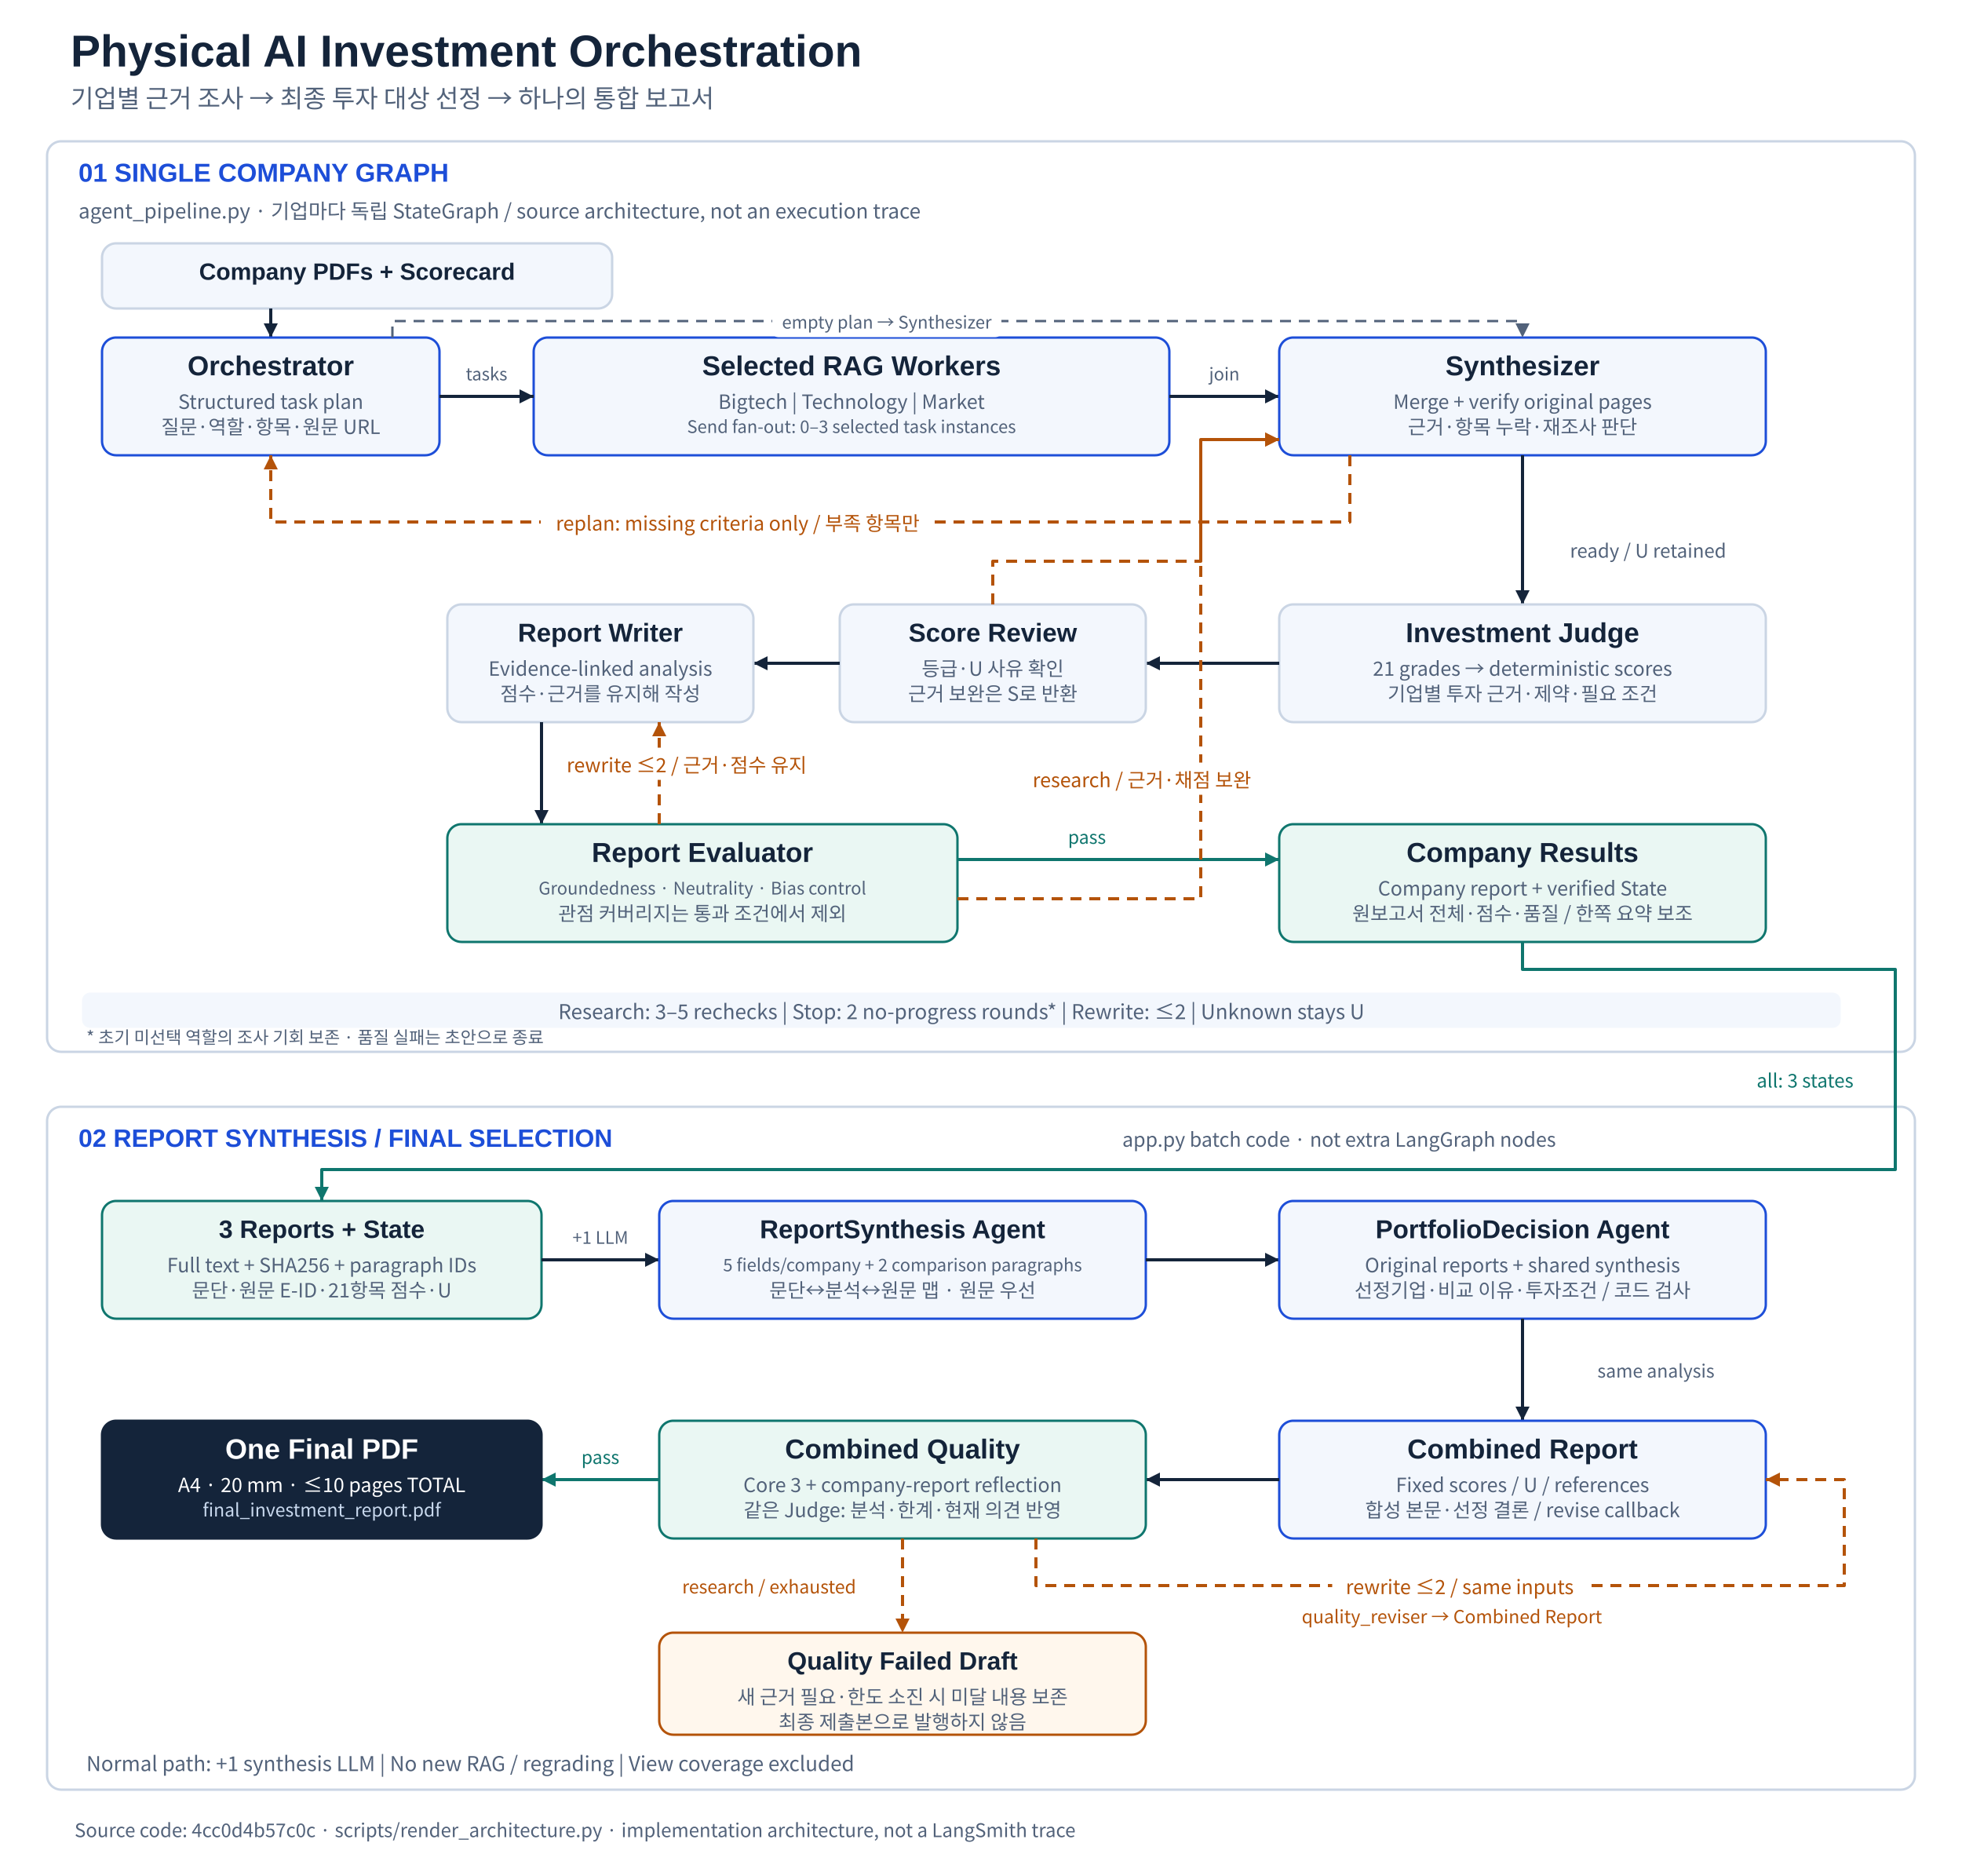
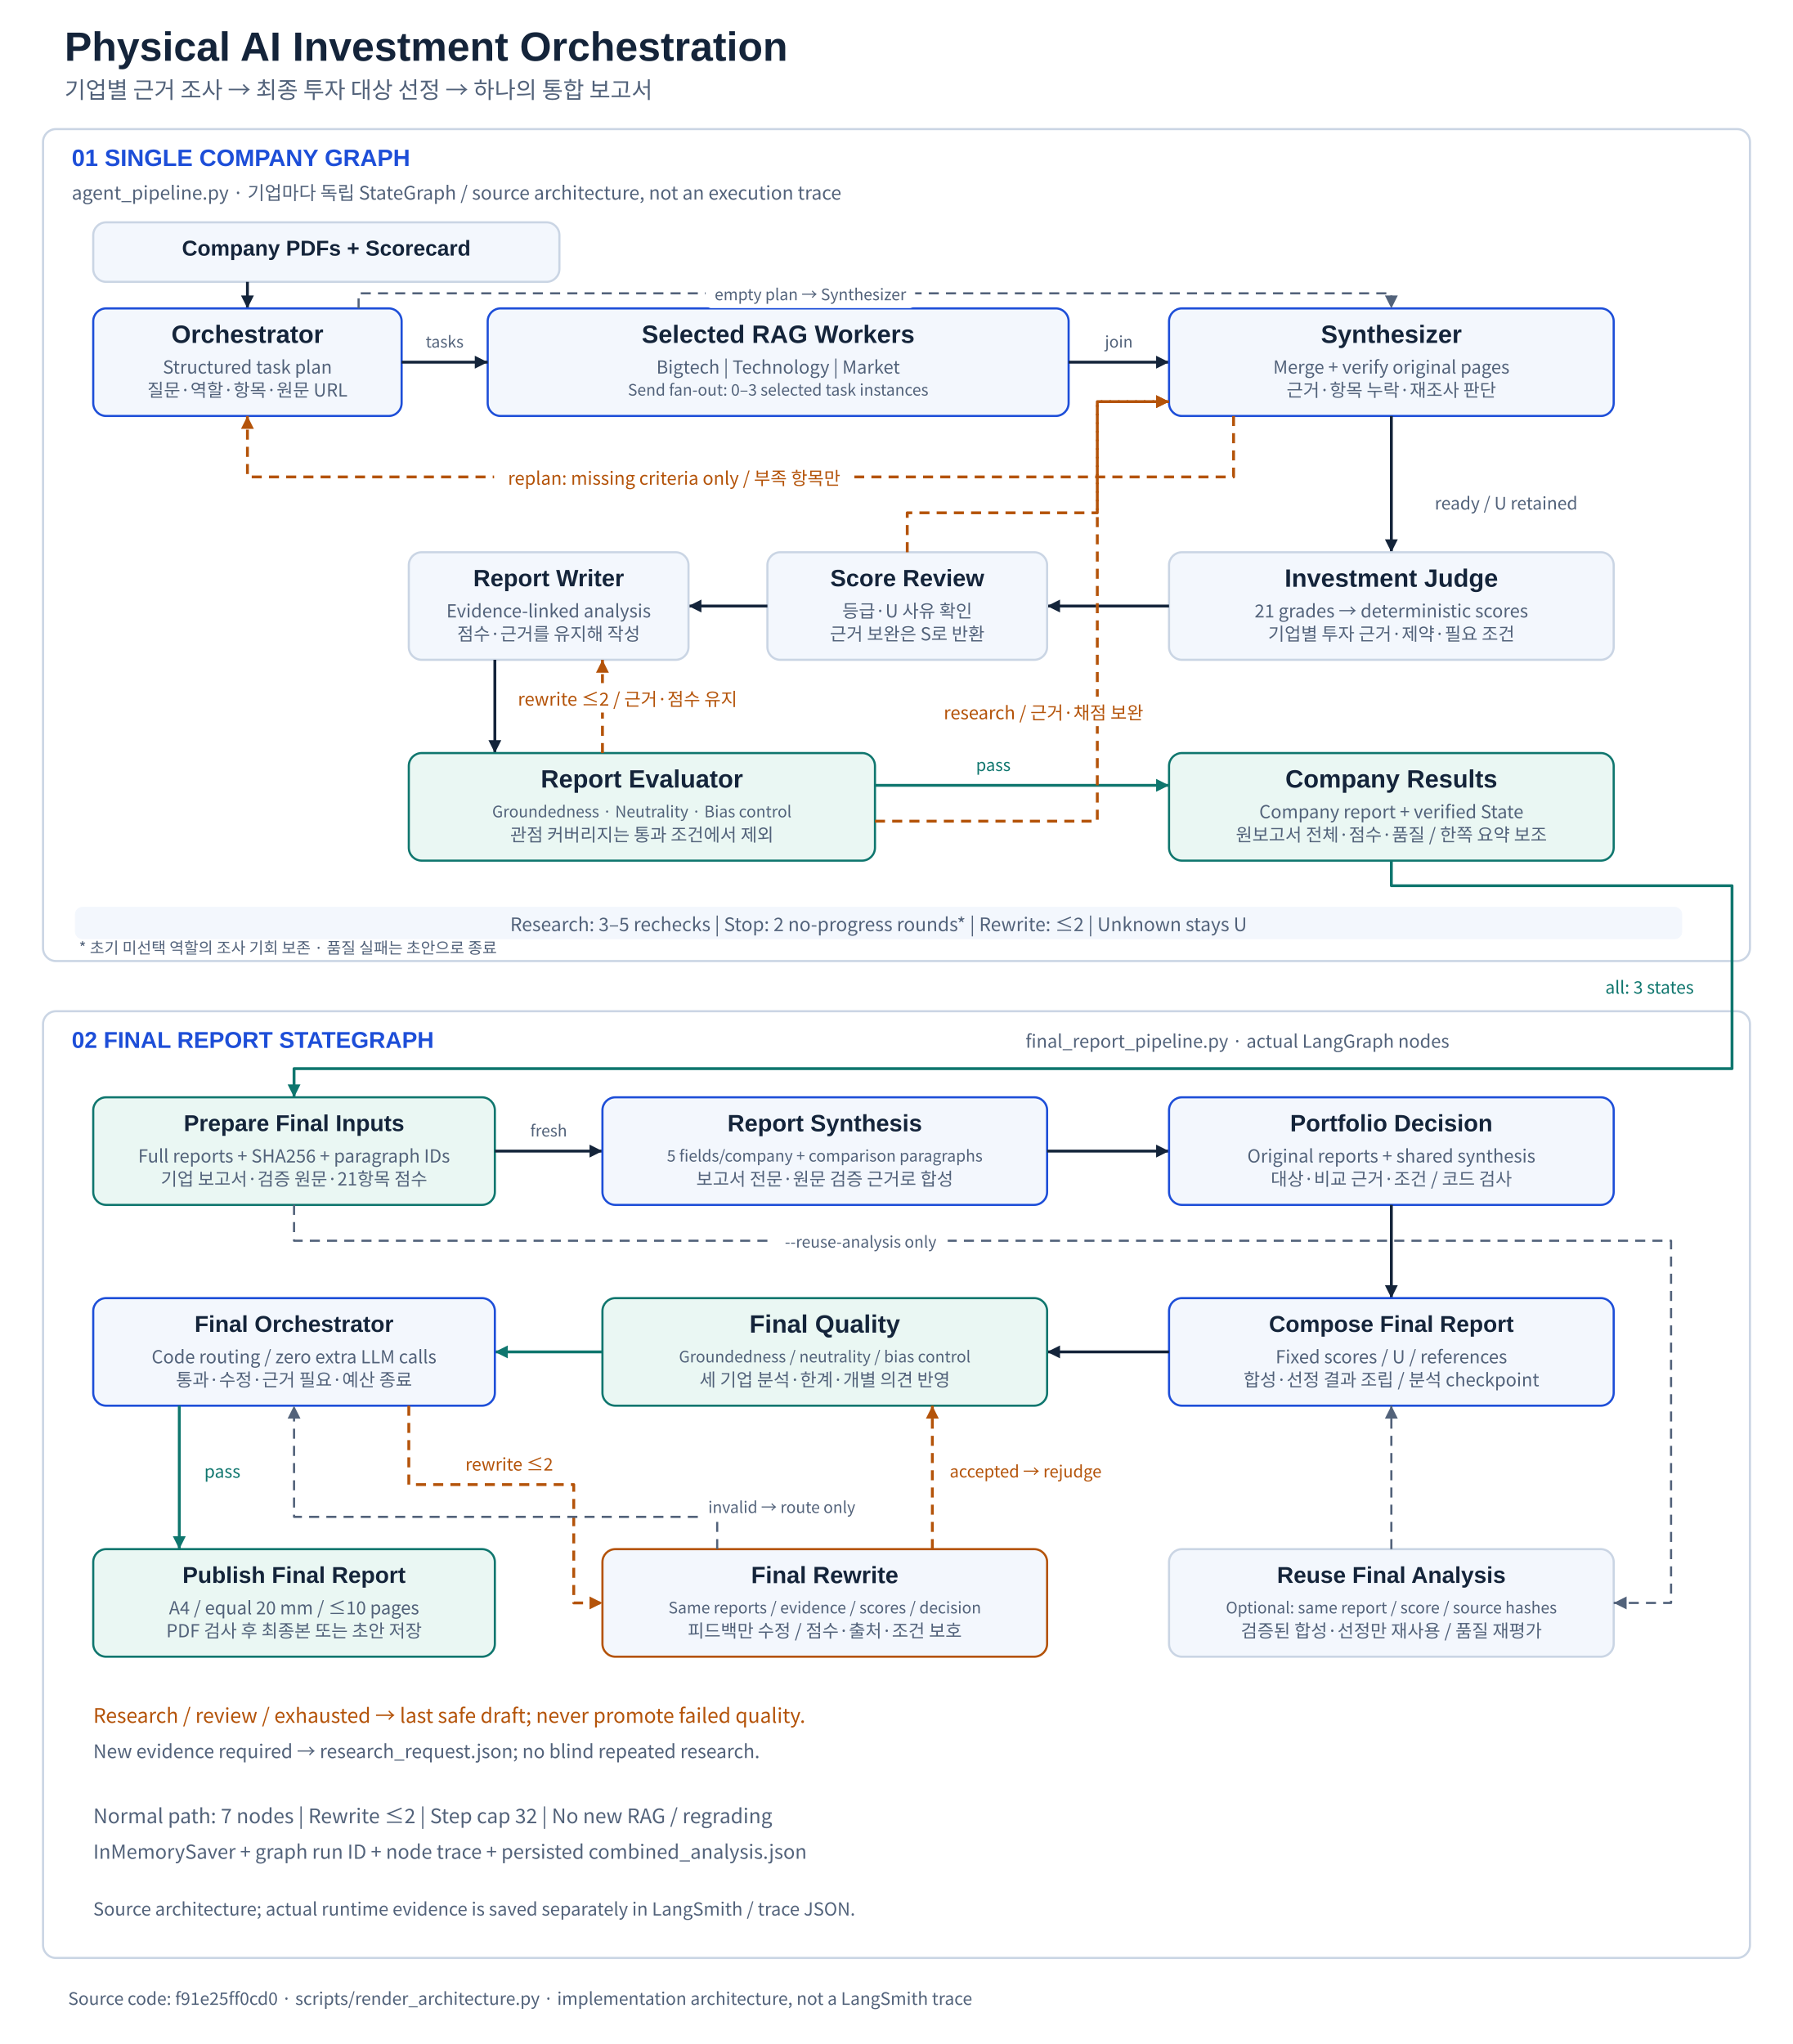
- <svg xmlns="http://www.w3.org/2000/svg" width="2500" height="2390" viewBox="0 0 2500 2390" role="img">
-   <rect width="2500" height="2390" fill="white" />
+ <svg xmlns="http://www.w3.org/2000/svg" width="2500" height="2850" viewBox="0 0 2500 2850" role="img">
+   <rect width="2500" height="2850" fill="white" />
  <text x="90" y="65" fill="#14243A" font-family="Arial, sans-serif" font-size="57" font-weight="700" text-anchor="start" dominant-baseline="central">Physical AI Investment Orchestration</text>
  <text x="90" y="123" fill="#52627A" font-family="AppleGothic, NanumGothic, Noto Sans CJK KR, sans-serif" font-size="32" font-weight="400" text-anchor="start" dominant-baseline="central">기업별 근거 조사 → 최종 투자 대상 선정 → 하나의 통합 보고서</text>
  <rect x="60" y="180" width="2380" height="1160" rx="18" fill="white" stroke="#CAD5E4" stroke-width="3" />
  <text x="100" y="220" fill="#1D4ED8" font-family="Arial, sans-serif" font-size="33" font-weight="700" text-anchor="start" dominant-baseline="central">01  SINGLE COMPANY GRAPH</text>
  <text x="100" y="267" fill="#52627A" font-family="AppleGothic, NanumGothic, Noto Sans CJK KR, sans-serif" font-size="26" font-weight="400" text-anchor="start" dominant-baseline="central">agent_pipeline.py · 기업마다 독립 StateGraph / source architecture, not an execution trace</text>
  <rect x="130" y="310" width="650" height="83" rx="18" fill="#F3F7FD" stroke="#CAD5E4" stroke-width="3" />
  <text x="455.0" y="346" fill="#14243A" font-family="Arial, sans-serif" font-size="30" font-weight="700" text-anchor="middle" dominant-baseline="central">Company PDFs + Scorecard</text>
  <polyline points="345,393 345,430" fill="none" stroke="#14243A" stroke-width="4" stroke-linejoin="round" />
  <polygon points="345,430 354.0,412.0 336.0,412.0" fill="#14243A" />
  <rect x="130" y="430" width="430" height="150" rx="18" fill="#F3F7FD" stroke="#1D4ED8" stroke-width="3" />
  <text x="345.0" y="466" fill="#14243A" font-family="Arial, sans-serif" font-size="35" font-weight="700" text-anchor="middle" dominant-baseline="central">Orchestrator</text>
  <text x="345.0" y="510" fill="#52627A" font-family="AppleGothic, NanumGothic, Noto Sans CJK KR, sans-serif" font-size="25" font-weight="400" text-anchor="middle" dominant-baseline="central">Structured task plan</text>
  <text x="345.0" y="542" fill="#52627A" font-family="AppleGothic, NanumGothic, Noto Sans CJK KR, sans-serif" font-size="25" font-weight="400" text-anchor="middle" dominant-baseline="central">질문·역할·항목·원문 URL</text>
  <rect x="680" y="430" width="810" height="150" rx="18" fill="#F3F7FD" stroke="#1D4ED8" stroke-width="3" />
  <text x="1085.0" y="466" fill="#14243A" font-family="Arial, sans-serif" font-size="35" font-weight="700" text-anchor="middle" dominant-baseline="central">Selected RAG Workers</text>
  <text x="1085.0" y="510" fill="#52627A" font-family="AppleGothic, NanumGothic, Noto Sans CJK KR, sans-serif" font-size="25" font-weight="400" text-anchor="middle" dominant-baseline="central">Bigtech   |   Technology   |   Market</text>
  <text x="1085.0" y="542" fill="#52627A" font-family="AppleGothic, NanumGothic, Noto Sans CJK KR, sans-serif" font-size="22" font-weight="400" text-anchor="middle" dominant-baseline="central">Send fan-out: 0–3 selected task instances</text>
  <polyline points="560,505 680,505" fill="none" stroke="#14243A" stroke-width="4" stroke-linejoin="round" />
  <polygon points="680,505 662.0,496.0 662.0,514.0" fill="#14243A" />
  <rect x="579.5" y="455" width="81" height="40" rx="7" fill="white" stroke="white" stroke-width="1" />
  <text x="620" y="475" fill="#52627A" font-family="AppleGothic, NanumGothic, Noto Sans CJK KR, sans-serif" font-size="22" font-weight="400" text-anchor="middle" dominant-baseline="central">tasks</text>
  <polyline points="1490,505 1630,505" fill="none" stroke="#14243A" stroke-width="4" stroke-linejoin="round" />
  <polygon points="1630,505 1612.0,496.0 1612.0,514.0" fill="#14243A" />
  <rect x="1528.5" y="455" width="63" height="40" rx="7" fill="white" stroke="white" stroke-width="1" />
  <text x="1560" y="475" fill="#52627A" font-family="AppleGothic, NanumGothic, Noto Sans CJK KR, sans-serif" font-size="22" font-weight="400" text-anchor="middle" dominant-baseline="central">join</text>
  <rect x="1630" y="430" width="620" height="150" rx="18" fill="#F3F7FD" stroke="#1D4ED8" stroke-width="3" />
  <text x="1940.0" y="466" fill="#14243A" font-family="Arial, sans-serif" font-size="35" font-weight="700" text-anchor="middle" dominant-baseline="central">Synthesizer</text>
  <text x="1940.0" y="510" fill="#52627A" font-family="AppleGothic, NanumGothic, Noto Sans CJK KR, sans-serif" font-size="25" font-weight="400" text-anchor="middle" dominant-baseline="central">Merge + verify original pages</text>
  <text x="1940.0" y="542" fill="#52627A" font-family="AppleGothic, NanumGothic, Noto Sans CJK KR, sans-serif" font-size="25" font-weight="400" text-anchor="middle" dominant-baseline="central">근거·항목 누락·재조사 판단</text>
  <polyline points="500,430 500,409 1940,409 1940,430" fill="none" stroke="#52627A" stroke-width="3" stroke-linejoin="round" stroke-dasharray="14 10" />
  <polygon points="1940,430 1949.0,412.0 1931.0,412.0" fill="#52627A" />
  <rect x="984.5" y="389" width="291" height="40" rx="7" fill="white" stroke="white" stroke-width="1" />
  <text x="1130" y="409" fill="#52627A" font-family="AppleGothic, NanumGothic, Noto Sans CJK KR, sans-serif" font-size="22" font-weight="400" text-anchor="middle" dominant-baseline="central">empty plan → Synthesizer</text>
  <polyline points="1940,580 1940,770" fill="none" stroke="#14243A" stroke-width="4" stroke-linejoin="round" />
  <polygon points="1940,770 1949.0,752.0 1931.0,752.0" fill="#14243A" />
  <rect x="1985.5" y="680" width="229" height="40" rx="7" fill="white" stroke="white" stroke-width="1" />
  <text x="2100" y="700" fill="#52627A" font-family="AppleGothic, NanumGothic, Noto Sans CJK KR, sans-serif" font-size="24" font-weight="400" text-anchor="middle" dominant-baseline="central">ready / U retained</text>
  <rect x="1630" y="770" width="620" height="150" rx="18" fill="#F3F7FD" stroke="#CAD5E4" stroke-width="3" />
  <text x="1940.0" y="806" fill="#14243A" font-family="Arial, sans-serif" font-size="35" font-weight="700" text-anchor="middle" dominant-baseline="central">Investment Judge</text>
  <text x="1940.0" y="850" fill="#52627A" font-family="AppleGothic, NanumGothic, Noto Sans CJK KR, sans-serif" font-size="25" font-weight="400" text-anchor="middle" dominant-baseline="central">21 grades → deterministic scores</text>
  <text x="1940.0" y="882" fill="#52627A" font-family="AppleGothic, NanumGothic, Noto Sans CJK KR, sans-serif" font-size="25" font-weight="400" text-anchor="middle" dominant-baseline="central">기업별 투자 근거·제약·필요 조건</text>
  <polyline points="1630,845 1460,845" fill="none" stroke="#14243A" stroke-width="4" stroke-linejoin="round" />
  <polygon points="1460,845 1478.0,854.0 1478.0,836.0" fill="#14243A" />
  <rect x="1070" y="770" width="390" height="150" rx="18" fill="#F3F7FD" stroke="#CAD5E4" stroke-width="3" />
  <text x="1265.0" y="806" fill="#14243A" font-family="Arial, sans-serif" font-size="33" font-weight="700" text-anchor="middle" dominant-baseline="central">Score Review</text>
  <text x="1265.0" y="850" fill="#52627A" font-family="AppleGothic, NanumGothic, Noto Sans CJK KR, sans-serif" font-size="25" font-weight="400" text-anchor="middle" dominant-baseline="central">등급·U 사유 확인</text>
  <text x="1265.0" y="882" fill="#52627A" font-family="AppleGothic, NanumGothic, Noto Sans CJK KR, sans-serif" font-size="25" font-weight="400" text-anchor="middle" dominant-baseline="central">근거 보완은 S로 반환</text>
  <polyline points="1070,845 960,845" fill="none" stroke="#14243A" stroke-width="4" stroke-linejoin="round" />
  <polygon points="960,845 978.0,854.0 978.0,836.0" fill="#14243A" />
  <rect x="570" y="770" width="390" height="150" rx="18" fill="#F3F7FD" stroke="#CAD5E4" stroke-width="3" />
  <text x="765.0" y="806" fill="#14243A" font-family="Arial, sans-serif" font-size="33" font-weight="700" text-anchor="middle" dominant-baseline="central">Report Writer</text>
  <text x="765.0" y="850" fill="#52627A" font-family="AppleGothic, NanumGothic, Noto Sans CJK KR, sans-serif" font-size="25" font-weight="400" text-anchor="middle" dominant-baseline="central">Evidence-linked analysis</text>
  <text x="765.0" y="882" fill="#52627A" font-family="AppleGothic, NanumGothic, Noto Sans CJK KR, sans-serif" font-size="25" font-weight="400" text-anchor="middle" dominant-baseline="central">점수·근거를 유지해 작성</text>
  <polyline points="690,920 690,1050" fill="none" stroke="#14243A" stroke-width="4" stroke-linejoin="round" />
  <polygon points="690,1050 699.0,1032.0 681.0,1032.0" fill="#14243A" />
  <rect x="570" y="1050" width="650" height="150" rx="18" fill="#EAF7F3" stroke="#0F766E" stroke-width="3" />
  <text x="895.0" y="1086" fill="#14243A" font-family="Arial, sans-serif" font-size="35" font-weight="700" text-anchor="middle" dominant-baseline="central">Report Evaluator</text>
  <text x="895.0" y="1130" fill="#52627A" font-family="AppleGothic, NanumGothic, Noto Sans CJK KR, sans-serif" font-size="22" font-weight="400" text-anchor="middle" dominant-baseline="central">Groundedness · Neutrality · Bias control</text>
  <text x="895.0" y="1162" fill="#52627A" font-family="AppleGothic, NanumGothic, Noto Sans CJK KR, sans-serif" font-size="25" font-weight="400" text-anchor="middle" dominant-baseline="central">관점 커버리지는 통과 조건에서 제외</text>
  <polyline points="1220,1095 1630,1095" fill="none" stroke="#0F766E" stroke-width="4" stroke-linejoin="round" />
  <polygon points="1630,1095 1612.0,1086.0 1612.0,1104.0" fill="#0F766E" />
  <rect x="1347.0" y="1045" width="76" height="40" rx="7" fill="white" stroke="white" stroke-width="1" />
  <text x="1385" y="1065" fill="#0F766E" font-family="AppleGothic, NanumGothic, Noto Sans CJK KR, sans-serif" font-size="23" font-weight="400" text-anchor="middle" dominant-baseline="central">pass</text>
  <rect x="1630" y="1050" width="620" height="150" rx="18" fill="#EAF7F3" stroke="#0F766E" stroke-width="3" />
  <text x="1940.0" y="1086" fill="#14243A" font-family="Arial, sans-serif" font-size="35" font-weight="700" text-anchor="middle" dominant-baseline="central">Company Results</text>
  <text x="1940.0" y="1130" fill="#52627A" font-family="AppleGothic, NanumGothic, Noto Sans CJK KR, sans-serif" font-size="25" font-weight="400" text-anchor="middle" dominant-baseline="central">Company report + verified State</text>
  <text x="1940.0" y="1162" fill="#52627A" font-family="AppleGothic, NanumGothic, Noto Sans CJK KR, sans-serif" font-size="25" font-weight="400" text-anchor="middle" dominant-baseline="central">원보고서 전체·점수·품질 / 한쪽 요약 보조</text>
  <polyline points="1720,580 1720,665 345,665 345,580" fill="none" stroke="#B45309" stroke-width="4" stroke-linejoin="round" stroke-dasharray="14 10" />
  <polygon points="345,580 336.0,598.0 354.0,598.0" fill="#B45309" />
  <rect x="689.5" y="645" width="501" height="40" rx="7" fill="white" stroke="white" stroke-width="1" />
  <text x="940" y="665" fill="#B45309" font-family="AppleGothic, NanumGothic, Noto Sans CJK KR, sans-serif" font-size="25" font-weight="400" text-anchor="middle" dominant-baseline="central">replan: missing criteria only / 부족 항목만</text>
  <polyline points="1265,770 1265,715 1530,715 1530,560 1630,560" fill="none" stroke="#B45309" stroke-width="4" stroke-linejoin="round" stroke-dasharray="14 10" />
  <polygon points="1630,560 1612.0,551.0 1612.0,569.0" fill="#B45309" />
  <polyline points="1220,1145 1530,1145 1530,560 1630,560" fill="none" stroke="#B45309" stroke-width="4" stroke-linejoin="round" stroke-dasharray="14 10" />
  <polygon points="1630,560 1612.0,551.0 1612.0,569.0" fill="#B45309" />
  <rect x="1295.5" y="972" width="319" height="40" rx="7" fill="white" stroke="white" stroke-width="1" />
  <text x="1455" y="992" fill="#B45309" font-family="AppleGothic, NanumGothic, Noto Sans CJK KR, sans-serif" font-size="25" font-weight="400" text-anchor="middle" dominant-baseline="central">research / 근거·채점 보완</text>
  <polyline points="840,1050 840,972 840,920" fill="none" stroke="#B45309" stroke-width="4" stroke-linejoin="round" stroke-dasharray="14 10" />
  <polygon points="840,920 831.0,938.0 849.0,938.0" fill="#B45309" />
  <rect x="699.5" y="953" width="351" height="40" rx="7" fill="white" stroke="white" stroke-width="1" />
  <text x="875" y="973" fill="#B45309" font-family="AppleGothic, NanumGothic, Noto Sans CJK KR, sans-serif" font-size="25" font-weight="400" text-anchor="middle" dominant-baseline="central">rewrite ≤2 / 근거·점수 유지</text>
  <rect x="105" y="1265" width="2240" height="44" rx="10" fill="#F3F7FD" stroke="#F3F7FD" stroke-width="1" />
  <text x="1225" y="1287" fill="#52627A" font-family="AppleGothic, NanumGothic, Noto Sans CJK KR, sans-serif" font-size="26" font-weight="400" text-anchor="middle" dominant-baseline="central">Research: 3–5 rechecks  |  Stop: 2 no-progress rounds*  |  Rewrite: ≤2  |  Unknown stays U</text>
  <text x="110" y="1320" fill="#52627A" font-family="AppleGothic, NanumGothic, Noto Sans CJK KR, sans-serif" font-size="22" font-weight="400" text-anchor="start" dominant-baseline="central">* 초기 미선택 역할의 조사 기회 보존 · 품질 실패는 초안으로 종료</text>
-   <rect x="60" y="1410" width="2380" height="870" rx="18" fill="white" stroke="#CAD5E4" stroke-width="3" />
-   <text x="100" y="1450" fill="#1D4ED8" font-family="Arial, sans-serif" font-size="32" font-weight="700" text-anchor="start" dominant-baseline="central">02  REPORT SYNTHESIS / FINAL SELECTION</text>
-   <text x="1430" y="1450" fill="#52627A" font-family="AppleGothic, NanumGothic, Noto Sans CJK KR, sans-serif" font-size="25" font-weight="400" text-anchor="start" dominant-baseline="central">app.py batch code · not extra LangGraph nodes</text>
+   <rect x="60" y="1410" width="2380" height="1320" rx="18" fill="white" stroke="#CAD5E4" stroke-width="3" />
+   <text x="100" y="1450" fill="#1D4ED8" font-family="Arial, sans-serif" font-size="32" font-weight="700" text-anchor="start" dominant-baseline="central">02  FINAL REPORT STATEGRAPH</text>
+   <text x="1430" y="1450" fill="#52627A" font-family="AppleGothic, NanumGothic, Noto Sans CJK KR, sans-serif" font-size="25" font-weight="400" text-anchor="start" dominant-baseline="central">final_report_pipeline.py · actual LangGraph nodes</text>
  <polyline points="1940,1200 1940,1235 2415,1235 2415,1490 410,1490 410,1530" fill="none" stroke="#0F766E" stroke-width="4" stroke-linejoin="round" />
  <polygon points="410,1530 419.0,1512.0 401.0,1512.0" fill="#0F766E" />
  <rect x="2219.5" y="1355" width="161" height="40" rx="7" fill="white" stroke="white" stroke-width="1" />
  <text x="2300" y="1375" fill="#0F766E" font-family="AppleGothic, NanumGothic, Noto Sans CJK KR, sans-serif" font-size="24" font-weight="400" text-anchor="middle" dominant-baseline="central">all: 3 states</text>
  <rect x="130" y="1530" width="560" height="150" rx="18" fill="#EAF7F3" stroke="#0F766E" stroke-width="3" />
-   <text x="410.0" y="1566" fill="#14243A" font-family="Arial, sans-serif" font-size="32" font-weight="700" text-anchor="middle" dominant-baseline="central">3 Reports + State</text>
-   <text x="410.0" y="1610" fill="#52627A" font-family="AppleGothic, NanumGothic, Noto Sans CJK KR, sans-serif" font-size="25" font-weight="400" text-anchor="middle" dominant-baseline="central">Full text + SHA256 + paragraph IDs</text>
-   <text x="410.0" y="1642" fill="#52627A" font-family="AppleGothic, NanumGothic, Noto Sans CJK KR, sans-serif" font-size="25" font-weight="400" text-anchor="middle" dominant-baseline="central">문단·원문 E-ID·21항목 점수·U</text>
+   <text x="410.0" y="1566" fill="#14243A" font-family="Arial, sans-serif" font-size="32" font-weight="700" text-anchor="middle" dominant-baseline="central">Prepare Final Inputs</text>
+   <text x="410.0" y="1610" fill="#52627A" font-family="AppleGothic, NanumGothic, Noto Sans CJK KR, sans-serif" font-size="25" font-weight="400" text-anchor="middle" dominant-baseline="central">Full reports + SHA256 + paragraph IDs</text>
+   <text x="410.0" y="1642" fill="#52627A" font-family="AppleGothic, NanumGothic, Noto Sans CJK KR, sans-serif" font-size="25" font-weight="400" text-anchor="middle" dominant-baseline="central">기업 보고서·검증 원문·21항목 점수</text>
  <polyline points="690,1605 840,1605" fill="none" stroke="#14243A" stroke-width="4" stroke-linejoin="round" />
  <polygon points="840,1605 822.0,1596.0 822.0,1614.0" fill="#14243A" />
-   <rect x="710.5" y="1555" width="109" height="40" rx="7" fill="white" stroke="white" stroke-width="1" />
-   <text x="765" y="1575" fill="#52627A" font-family="AppleGothic, NanumGothic, Noto Sans CJK KR, sans-serif" font-size="22" font-weight="400" text-anchor="middle" dominant-baseline="central">+1 LLM</text>
+   <rect x="726.5" y="1555" width="77" height="40" rx="7" fill="white" stroke="white" stroke-width="1" />
+   <text x="765" y="1575" fill="#52627A" font-family="AppleGothic, NanumGothic, Noto Sans CJK KR, sans-serif" font-size="22" font-weight="400" text-anchor="middle" dominant-baseline="central">fresh</text>
  <rect x="840" y="1530" width="620" height="150" rx="18" fill="#F3F7FD" stroke="#1D4ED8" stroke-width="3" />
-   <text x="1150.0" y="1566" fill="#14243A" font-family="Arial, sans-serif" font-size="33" font-weight="700" text-anchor="middle" dominant-baseline="central">ReportSynthesis Agent</text>
-   <text x="1150.0" y="1610" fill="#52627A" font-family="AppleGothic, NanumGothic, Noto Sans CJK KR, sans-serif" font-size="22" font-weight="400" text-anchor="middle" dominant-baseline="central">5 fields/company + 2 comparison paragraphs</text>
-   <text x="1150.0" y="1642" fill="#52627A" font-family="AppleGothic, NanumGothic, Noto Sans CJK KR, sans-serif" font-size="25" font-weight="400" text-anchor="middle" dominant-baseline="central">문단↔분석↔원문 맵 · 원문 우선</text>
+   <text x="1150.0" y="1566" fill="#14243A" font-family="Arial, sans-serif" font-size="33" font-weight="700" text-anchor="middle" dominant-baseline="central">Report Synthesis</text>
+   <text x="1150.0" y="1610" fill="#52627A" font-family="AppleGothic, NanumGothic, Noto Sans CJK KR, sans-serif" font-size="22" font-weight="400" text-anchor="middle" dominant-baseline="central">5 fields/company + comparison paragraphs</text>
+   <text x="1150.0" y="1642" fill="#52627A" font-family="AppleGothic, NanumGothic, Noto Sans CJK KR, sans-serif" font-size="25" font-weight="400" text-anchor="middle" dominant-baseline="central">보고서 전문·원문 검증 근거로 합성</text>
  <polyline points="1460,1605 1630,1605" fill="none" stroke="#14243A" stroke-width="4" stroke-linejoin="round" />
  <polygon points="1630,1605 1612.0,1596.0 1612.0,1614.0" fill="#14243A" />
  <rect x="1630" y="1530" width="620" height="150" rx="18" fill="#F3F7FD" stroke="#1D4ED8" stroke-width="3" />
-   <text x="1940.0" y="1566" fill="#14243A" font-family="Arial, sans-serif" font-size="33" font-weight="700" text-anchor="middle" dominant-baseline="central">PortfolioDecision Agent</text>
+   <text x="1940.0" y="1566" fill="#14243A" font-family="Arial, sans-serif" font-size="33" font-weight="700" text-anchor="middle" dominant-baseline="central">Portfolio Decision</text>
  <text x="1940.0" y="1610" fill="#52627A" font-family="AppleGothic, NanumGothic, Noto Sans CJK KR, sans-serif" font-size="25" font-weight="400" text-anchor="middle" dominant-baseline="central">Original reports + shared synthesis</text>
-   <text x="1940.0" y="1642" fill="#52627A" font-family="AppleGothic, NanumGothic, Noto Sans CJK KR, sans-serif" font-size="25" font-weight="400" text-anchor="middle" dominant-baseline="central">선정기업·비교 이유·투자조건 / 코드 검사</text>
+   <text x="1940.0" y="1642" fill="#52627A" font-family="AppleGothic, NanumGothic, Noto Sans CJK KR, sans-serif" font-size="25" font-weight="400" text-anchor="middle" dominant-baseline="central">대상·비교 근거·조건 / 코드 검사</text>
  <polyline points="1940,1680 1940,1810" fill="none" stroke="#14243A" stroke-width="4" stroke-linejoin="round" />
  <polygon points="1940,1810 1949.0,1792.0 1931.0,1792.0" fill="#14243A" />
-   <rect x="2022.5" y="1725" width="175" height="40" rx="7" fill="white" stroke="white" stroke-width="1" />
-   <text x="2110" y="1745" fill="#52627A" font-family="AppleGothic, NanumGothic, Noto Sans CJK KR, sans-serif" font-size="23" font-weight="400" text-anchor="middle" dominant-baseline="central">same analysis</text>
  <rect x="1630" y="1810" width="620" height="150" rx="18" fill="#F3F7FD" stroke="#1D4ED8" stroke-width="3" />
-   <text x="1940.0" y="1846" fill="#14243A" font-family="Arial, sans-serif" font-size="35" font-weight="700" text-anchor="middle" dominant-baseline="central">Combined Report</text>
+   <text x="1940.0" y="1846" fill="#14243A" font-family="Arial, sans-serif" font-size="32" font-weight="700" text-anchor="middle" dominant-baseline="central">Compose Final Report</text>
  <text x="1940.0" y="1890" fill="#52627A" font-family="AppleGothic, NanumGothic, Noto Sans CJK KR, sans-serif" font-size="25" font-weight="400" text-anchor="middle" dominant-baseline="central">Fixed scores / U / references</text>
-   <text x="1940.0" y="1922" fill="#52627A" font-family="AppleGothic, NanumGothic, Noto Sans CJK KR, sans-serif" font-size="25" font-weight="400" text-anchor="middle" dominant-baseline="central">합성 본문·선정 결론 / revise callback</text>
+   <text x="1940.0" y="1922" fill="#52627A" font-family="AppleGothic, NanumGothic, Noto Sans CJK KR, sans-serif" font-size="25" font-weight="400" text-anchor="middle" dominant-baseline="central">합성·선정 결과 조립 / 분석 checkpoint</text>
  <polyline points="1630,1885 1460,1885" fill="none" stroke="#14243A" stroke-width="4" stroke-linejoin="round" />
  <polygon points="1460,1885 1478.0,1894.0 1478.0,1876.0" fill="#14243A" />
  <rect x="840" y="1810" width="620" height="150" rx="18" fill="#EAF7F3" stroke="#0F766E" stroke-width="3" />
-   <text x="1150.0" y="1846" fill="#14243A" font-family="Arial, sans-serif" font-size="35" font-weight="700" text-anchor="middle" dominant-baseline="central">Combined Quality</text>
-   <text x="1150.0" y="1890" fill="#52627A" font-family="AppleGothic, NanumGothic, Noto Sans CJK KR, sans-serif" font-size="25" font-weight="400" text-anchor="middle" dominant-baseline="central">Core 3 + company-report reflection</text>
-   <text x="1150.0" y="1922" fill="#52627A" font-family="AppleGothic, NanumGothic, Noto Sans CJK KR, sans-serif" font-size="25" font-weight="400" text-anchor="middle" dominant-baseline="central">같은 Judge: 분석·한계·현재 의견 반영</text>
+   <text x="1150.0" y="1846" fill="#14243A" font-family="Arial, sans-serif" font-size="35" font-weight="700" text-anchor="middle" dominant-baseline="central">Final Quality</text>
+   <text x="1150.0" y="1890" fill="#52627A" font-family="AppleGothic, NanumGothic, Noto Sans CJK KR, sans-serif" font-size="22" font-weight="400" text-anchor="middle" dominant-baseline="central">Groundedness / neutrality / bias control</text>
+   <text x="1150.0" y="1922" fill="#52627A" font-family="AppleGothic, NanumGothic, Noto Sans CJK KR, sans-serif" font-size="25" font-weight="400" text-anchor="middle" dominant-baseline="central">세 기업 분석·한계·개별 의견 반영</text>
  <polyline points="840,1885 690,1885" fill="none" stroke="#0F766E" stroke-width="4" stroke-linejoin="round" />
  <polygon points="690,1885 708.0,1894.0 708.0,1876.0" fill="#0F766E" />
-   <rect x="727.0" y="1835" width="76" height="40" rx="7" fill="white" stroke="white" stroke-width="1" />
-   <text x="765" y="1855" fill="#0F766E" font-family="AppleGothic, NanumGothic, Noto Sans CJK KR, sans-serif" font-size="23" font-weight="400" text-anchor="middle" dominant-baseline="central">pass</text>
-   <rect x="130" y="1810" width="560" height="150" rx="18" fill="#14243A" stroke="#14243A" stroke-width="3" />
-   <text x="410" y="1846" fill="white" font-family="Arial, sans-serif" font-size="36" font-weight="700" text-anchor="middle" dominant-baseline="central">One Final PDF</text>
-   <text x="410" y="1890" fill="white" font-family="AppleGothic, NanumGothic, Noto Sans CJK KR, sans-serif" font-size="25" font-weight="400" text-anchor="middle" dominant-baseline="central">A4 · 20 mm · ≤10 pages TOTAL</text>
-   <text x="410" y="1922" fill="#C8D8ED" font-family="AppleGothic, NanumGothic, Noto Sans CJK KR, sans-serif" font-size="23" font-weight="400" text-anchor="middle" dominant-baseline="central">final_investment_report.pdf</text>
-   <polyline points="1320,1960 1320,2020 2350,2020 2350,1885 2250,1885" fill="none" stroke="#B45309" stroke-width="4" stroke-linejoin="round" stroke-dasharray="14 10" />
-   <polygon points="2250,1885 2268.0,1894.0 2268.0,1876.0" fill="#B45309" />
-   <rect x="1698.0" y="2000" width="324" height="40" rx="7" fill="white" stroke="white" stroke-width="1" />
-   <text x="1860" y="2020" fill="#B45309" font-family="AppleGothic, NanumGothic, Noto Sans CJK KR, sans-serif" font-size="25" font-weight="400" text-anchor="middle" dominant-baseline="central">rewrite ≤2 / same inputs</text>
-   <text x="1850" y="2058" fill="#B45309" font-family="AppleGothic, NanumGothic, Noto Sans CJK KR, sans-serif" font-size="23" font-weight="400" text-anchor="middle" dominant-baseline="central">quality_reviser → Combined Report</text>
-   <polyline points="1150,1960 1150,2080" fill="none" stroke="#B45309" stroke-width="4" stroke-linejoin="round" stroke-dasharray="14 10" />
-   <polygon points="1150,2080 1159.0,2062.0 1141.0,2062.0" fill="#B45309" />
-   <rect x="854.0" y="2000" width="252" height="40" rx="7" fill="white" stroke="white" stroke-width="1" />
-   <text x="980" y="2020" fill="#B45309" font-family="AppleGothic, NanumGothic, Noto Sans CJK KR, sans-serif" font-size="23" font-weight="400" text-anchor="middle" dominant-baseline="central">research / exhausted</text>
-   <rect x="840" y="2080" width="620" height="130" rx="18" fill="#FFF7ED" stroke="#B45309" stroke-width="3" />
-   <text x="1150.0" y="2116" fill="#14243A" font-family="Arial, sans-serif" font-size="32" font-weight="700" text-anchor="middle" dominant-baseline="central">Quality Failed Draft</text>
-   <text x="1150.0" y="2160" fill="#52627A" font-family="AppleGothic, NanumGothic, Noto Sans CJK KR, sans-serif" font-size="25" font-weight="400" text-anchor="middle" dominant-baseline="central">새 근거 필요·한도 소진 시 미달 내용 보존</text>
-   <text x="1150.0" y="2192" fill="#52627A" font-family="AppleGothic, NanumGothic, Noto Sans CJK KR, sans-serif" font-size="25" font-weight="400" text-anchor="middle" dominant-baseline="central">최종 제출본으로 발행하지 않음</text>
-   <text x="110" y="2245" fill="#52627A" font-family="AppleGothic, NanumGothic, Noto Sans CJK KR, sans-serif" font-size="26" font-weight="400" text-anchor="start" dominant-baseline="central">Normal path: +1 synthesis LLM  |  No new RAG / regrading  |  View coverage excluded</text>
-   <text x="95" y="2330" fill="#52627A" font-family="AppleGothic, NanumGothic, Noto Sans CJK KR, sans-serif" font-size="24" font-weight="400" text-anchor="start" dominant-baseline="central">Source code: 4cc0d4b57c0c  ·  scripts/render_architecture.py  ·  implementation architecture, not a LangSmith trace</text>
+   <rect x="130" y="1810" width="560" height="150" rx="18" fill="#F3F7FD" stroke="#1D4ED8" stroke-width="3" />
+   <text x="410.0" y="1846" fill="#14243A" font-family="Arial, sans-serif" font-size="32" font-weight="700" text-anchor="middle" dominant-baseline="central">Final Orchestrator</text>
+   <text x="410.0" y="1890" fill="#52627A" font-family="AppleGothic, NanumGothic, Noto Sans CJK KR, sans-serif" font-size="25" font-weight="400" text-anchor="middle" dominant-baseline="central">Code routing / zero extra LLM calls</text>
+   <text x="410.0" y="1922" fill="#52627A" font-family="AppleGothic, NanumGothic, Noto Sans CJK KR, sans-serif" font-size="25" font-weight="400" text-anchor="middle" dominant-baseline="central">통과·수정·근거 필요·예산 종료</text>
+   <polyline points="250,1960 250,2160" fill="none" stroke="#0F766E" stroke-width="4" stroke-linejoin="round" />
+   <polygon points="250,2160 259.0,2142.0 241.0,2142.0" fill="#0F766E" />
+   <rect x="270.5" y="2030" width="79" height="40" rx="7" fill="white" stroke="white" stroke-width="1" />
+   <text x="310" y="2050" fill="#0F766E" font-family="AppleGothic, NanumGothic, Noto Sans CJK KR, sans-serif" font-size="24" font-weight="400" text-anchor="middle" dominant-baseline="central">pass</text>
+   <rect x="130" y="2160" width="560" height="150" rx="18" fill="#EAF7F3" stroke="#0F766E" stroke-width="3" />
+   <text x="410.0" y="2196" fill="#14243A" font-family="Arial, sans-serif" font-size="32" font-weight="700" text-anchor="middle" dominant-baseline="central">Publish Final Report</text>
+   <text x="410.0" y="2240" fill="#52627A" font-family="AppleGothic, NanumGothic, Noto Sans CJK KR, sans-serif" font-size="25" font-weight="400" text-anchor="middle" dominant-baseline="central">A4 / equal 20 mm / ≤10 pages</text>
+   <text x="410.0" y="2272" fill="#52627A" font-family="AppleGothic, NanumGothic, Noto Sans CJK KR, sans-serif" font-size="25" font-weight="400" text-anchor="middle" dominant-baseline="central">PDF 검사 후 최종본 또는 초안 저장</text>
+   <polyline points="570,1960 570,2070 800,2070 800,2235 840,2235" fill="none" stroke="#B45309" stroke-width="4" stroke-linejoin="round" stroke-dasharray="14 10" />
+   <polygon points="840,2235 822.0,2226.0 822.0,2244.0" fill="#B45309" />
+   <rect x="635.0" y="2020" width="150" height="40" rx="7" fill="white" stroke="white" stroke-width="1" />
+   <text x="710" y="2040" fill="#B45309" font-family="AppleGothic, NanumGothic, Noto Sans CJK KR, sans-serif" font-size="24" font-weight="400" text-anchor="middle" dominant-baseline="central">rewrite ≤2</text>
+   <rect x="840" y="2160" width="620" height="150" rx="18" fill="#F3F7FD" stroke="#B45309" stroke-width="3" />
+   <text x="1150.0" y="2196" fill="#14243A" font-family="Arial, sans-serif" font-size="33" font-weight="700" text-anchor="middle" dominant-baseline="central">Final Rewrite</text>
+   <text x="1150.0" y="2240" fill="#52627A" font-family="AppleGothic, NanumGothic, Noto Sans CJK KR, sans-serif" font-size="22" font-weight="400" text-anchor="middle" dominant-baseline="central">Same reports / evidence / scores / decision</text>
+   <text x="1150.0" y="2272" fill="#52627A" font-family="AppleGothic, NanumGothic, Noto Sans CJK KR, sans-serif" font-size="25" font-weight="400" text-anchor="middle" dominant-baseline="central">피드백만 수정 / 점수·출처·조건 보호</text>
+   <polyline points="1300,2160 1300,1960" fill="none" stroke="#B45309" stroke-width="4" stroke-linejoin="round" stroke-dasharray="14 10" />
+   <polygon points="1300,1960 1291.0,1978.0 1309.0,1978.0" fill="#B45309" />
+   <rect x="1310.5" y="2030" width="239" height="40" rx="7" fill="white" stroke="white" stroke-width="1" />
+   <text x="1430" y="2050" fill="#B45309" font-family="AppleGothic, NanumGothic, Noto Sans CJK KR, sans-serif" font-size="23" font-weight="400" text-anchor="middle" dominant-baseline="central">accepted → rejudge</text>
+   <polyline points="1000,2160 1000,2115 410,2115 410,1960" fill="none" stroke="#52627A" stroke-width="3" stroke-linejoin="round" stroke-dasharray="14 10" />
+   <polygon points="410,1960 401.0,1978.0 419.0,1978.0" fill="#52627A" />
+   <rect x="977.5" y="2080" width="225" height="40" rx="7" fill="white" stroke="white" stroke-width="1" />
+   <text x="1090" y="2100" fill="#52627A" font-family="AppleGothic, NanumGothic, Noto Sans CJK KR, sans-serif" font-size="22" font-weight="400" text-anchor="middle" dominant-baseline="central">invalid → route only</text>
+   <rect x="1630" y="2160" width="620" height="150" rx="18" fill="#F3F7FD" stroke="#CAD5E4" stroke-width="3" />
+   <text x="1940.0" y="2196" fill="#14243A" font-family="Arial, sans-serif" font-size="32" font-weight="700" text-anchor="middle" dominant-baseline="central">Reuse Final Analysis</text>
+   <text x="1940.0" y="2240" fill="#52627A" font-family="AppleGothic, NanumGothic, Noto Sans CJK KR, sans-serif" font-size="22" font-weight="400" text-anchor="middle" dominant-baseline="central">Optional: same report / score / source hashes</text>
+   <text x="1940.0" y="2272" fill="#52627A" font-family="AppleGothic, NanumGothic, Noto Sans CJK KR, sans-serif" font-size="25" font-weight="400" text-anchor="middle" dominant-baseline="central">검증된 합성·선정만 재사용 / 품질 재평가</text>
+   <polyline points="410,1680 410,1730 2330,1730 2330,2235 2250,2235" fill="none" stroke="#52627A" stroke-width="3" stroke-linejoin="round" stroke-dasharray="14 10" />
+   <polygon points="2250,2235 2268.0,2244.0 2268.0,2226.0" fill="#52627A" />
+   <rect x="1079.0" y="1710" width="242" height="40" rx="7" fill="white" stroke="white" stroke-width="1" />
+   <text x="1200" y="1730" fill="#52627A" font-family="AppleGothic, NanumGothic, Noto Sans CJK KR, sans-serif" font-size="22" font-weight="400" text-anchor="middle" dominant-baseline="central">--reuse-analysis only</text>
+   <polyline points="1940,2160 1940,1960" fill="none" stroke="#52627A" stroke-width="3" stroke-linejoin="round" stroke-dasharray="14 10" />
+   <polygon points="1940,1960 1931.0,1978.0 1949.0,1978.0" fill="#52627A" />
+   <text x="130" y="2390" fill="#B45309" font-family="AppleGothic, NanumGothic, Noto Sans CJK KR, sans-serif" font-size="28" font-weight="400" text-anchor="start" dominant-baseline="central">Research / review / exhausted → last safe draft; never promote failed quality.</text>
+   <text x="130" y="2440" fill="#52627A" font-family="AppleGothic, NanumGothic, Noto Sans CJK KR, sans-serif" font-size="26" font-weight="400" text-anchor="start" dominant-baseline="central">New evidence required → research_request.json; no blind repeated research.</text>
+   <text x="130" y="2530" fill="#52627A" font-family="AppleGothic, NanumGothic, Noto Sans CJK KR, sans-serif" font-size="28" font-weight="400" text-anchor="start" dominant-baseline="central">Normal path: 7 nodes  |  Rewrite ≤2  |  Step cap 32  |  No new RAG / regrading</text>
+   <text x="130" y="2580" fill="#52627A" font-family="AppleGothic, NanumGothic, Noto Sans CJK KR, sans-serif" font-size="27" font-weight="400" text-anchor="start" dominant-baseline="central">InMemorySaver + graph run ID + node trace + persisted combined_analysis.json</text>
+   <text x="130" y="2660" fill="#52627A" font-family="AppleGothic, NanumGothic, Noto Sans CJK KR, sans-serif" font-size="25" font-weight="400" text-anchor="start" dominant-baseline="central">Source architecture; actual runtime evidence is saved separately in LangSmith / trace JSON.</text>
+   <text x="95" y="2785" fill="#52627A" font-family="AppleGothic, NanumGothic, Noto Sans CJK KR, sans-serif" font-size="24" font-weight="400" text-anchor="start" dominant-baseline="central">Source code: f91e25ff0cd0  ·  scripts/render_architecture.py  ·  implementation architecture, not a LangSmith trace</text>
</svg>
